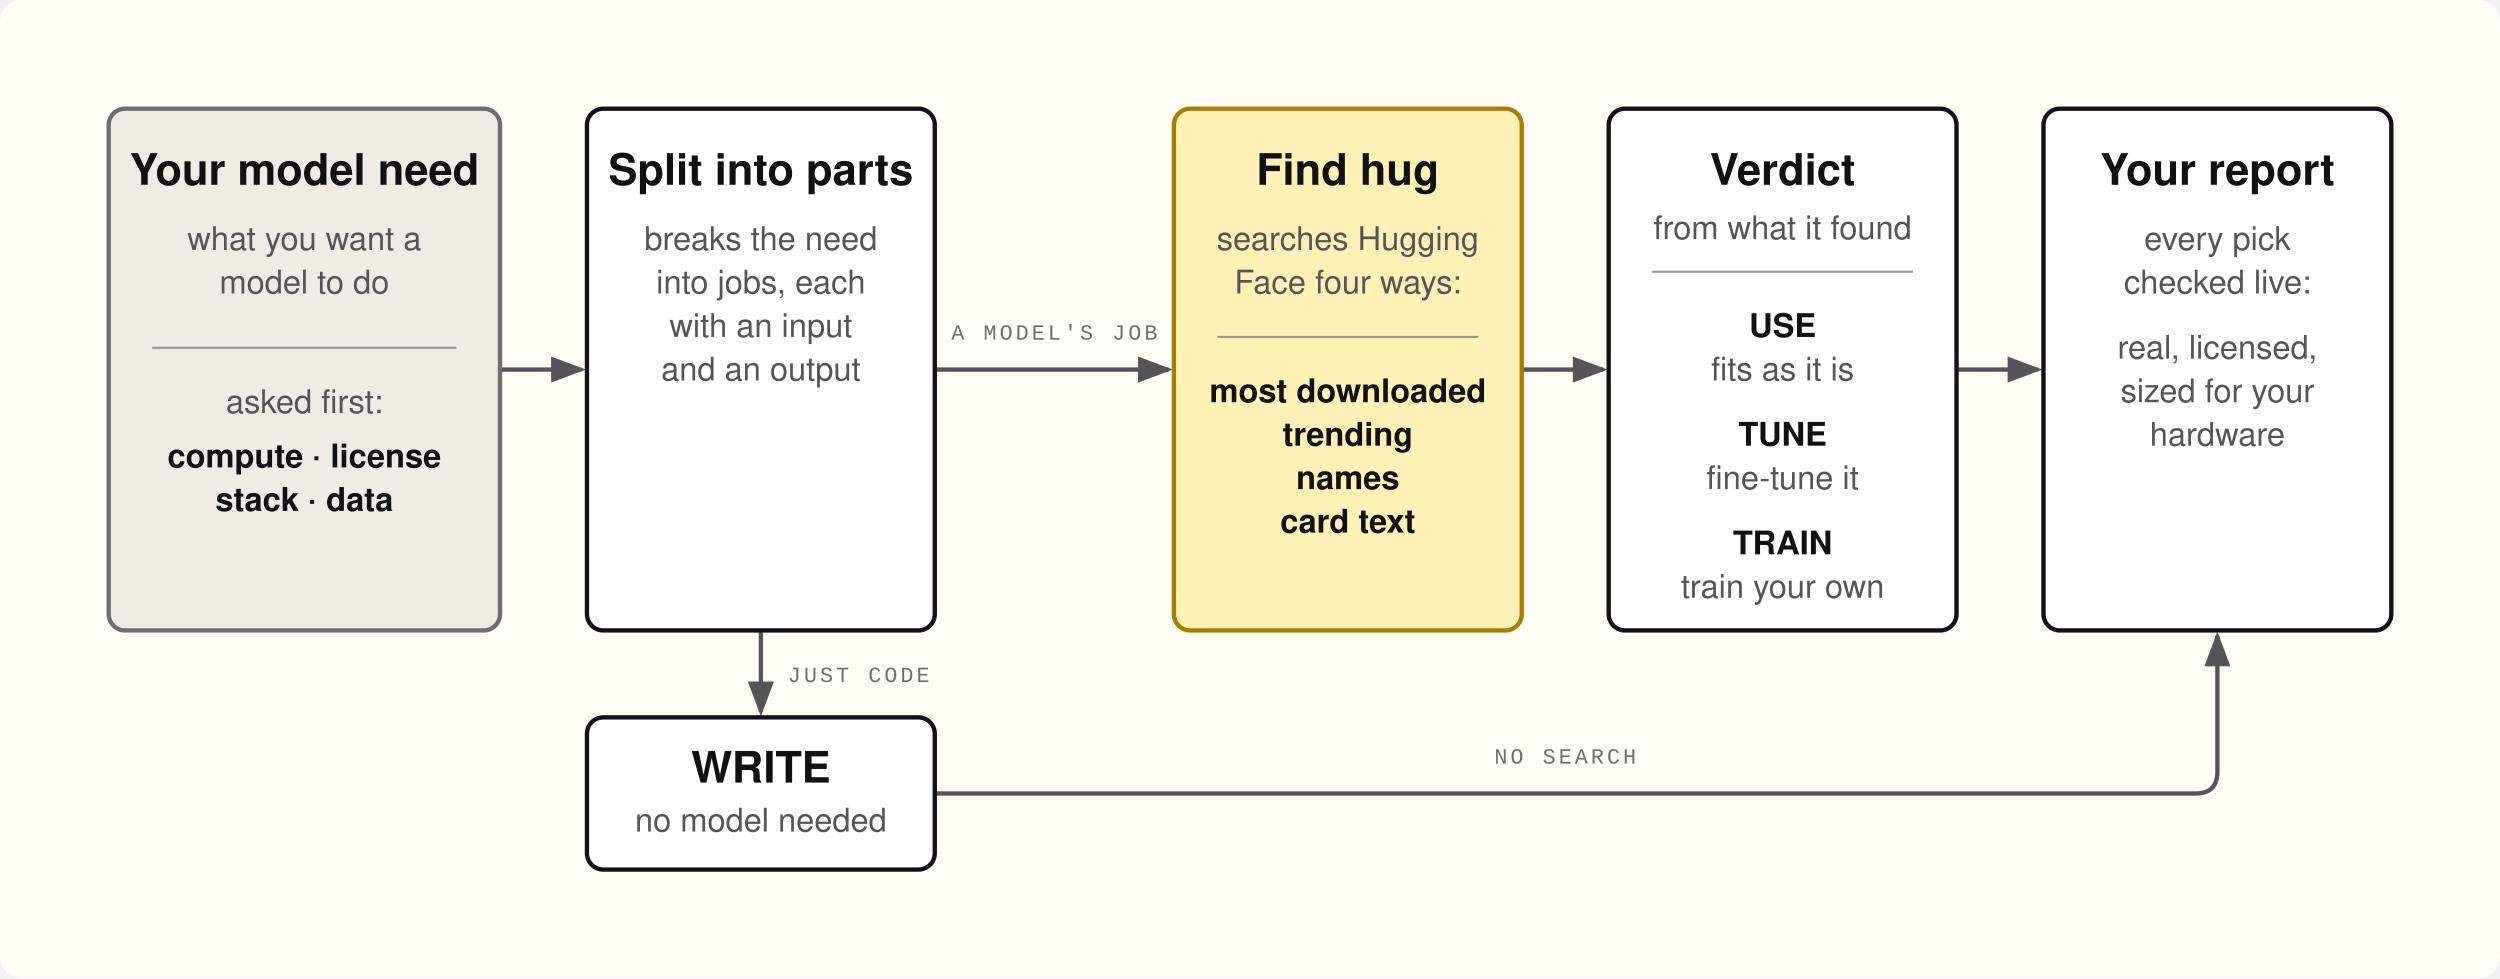
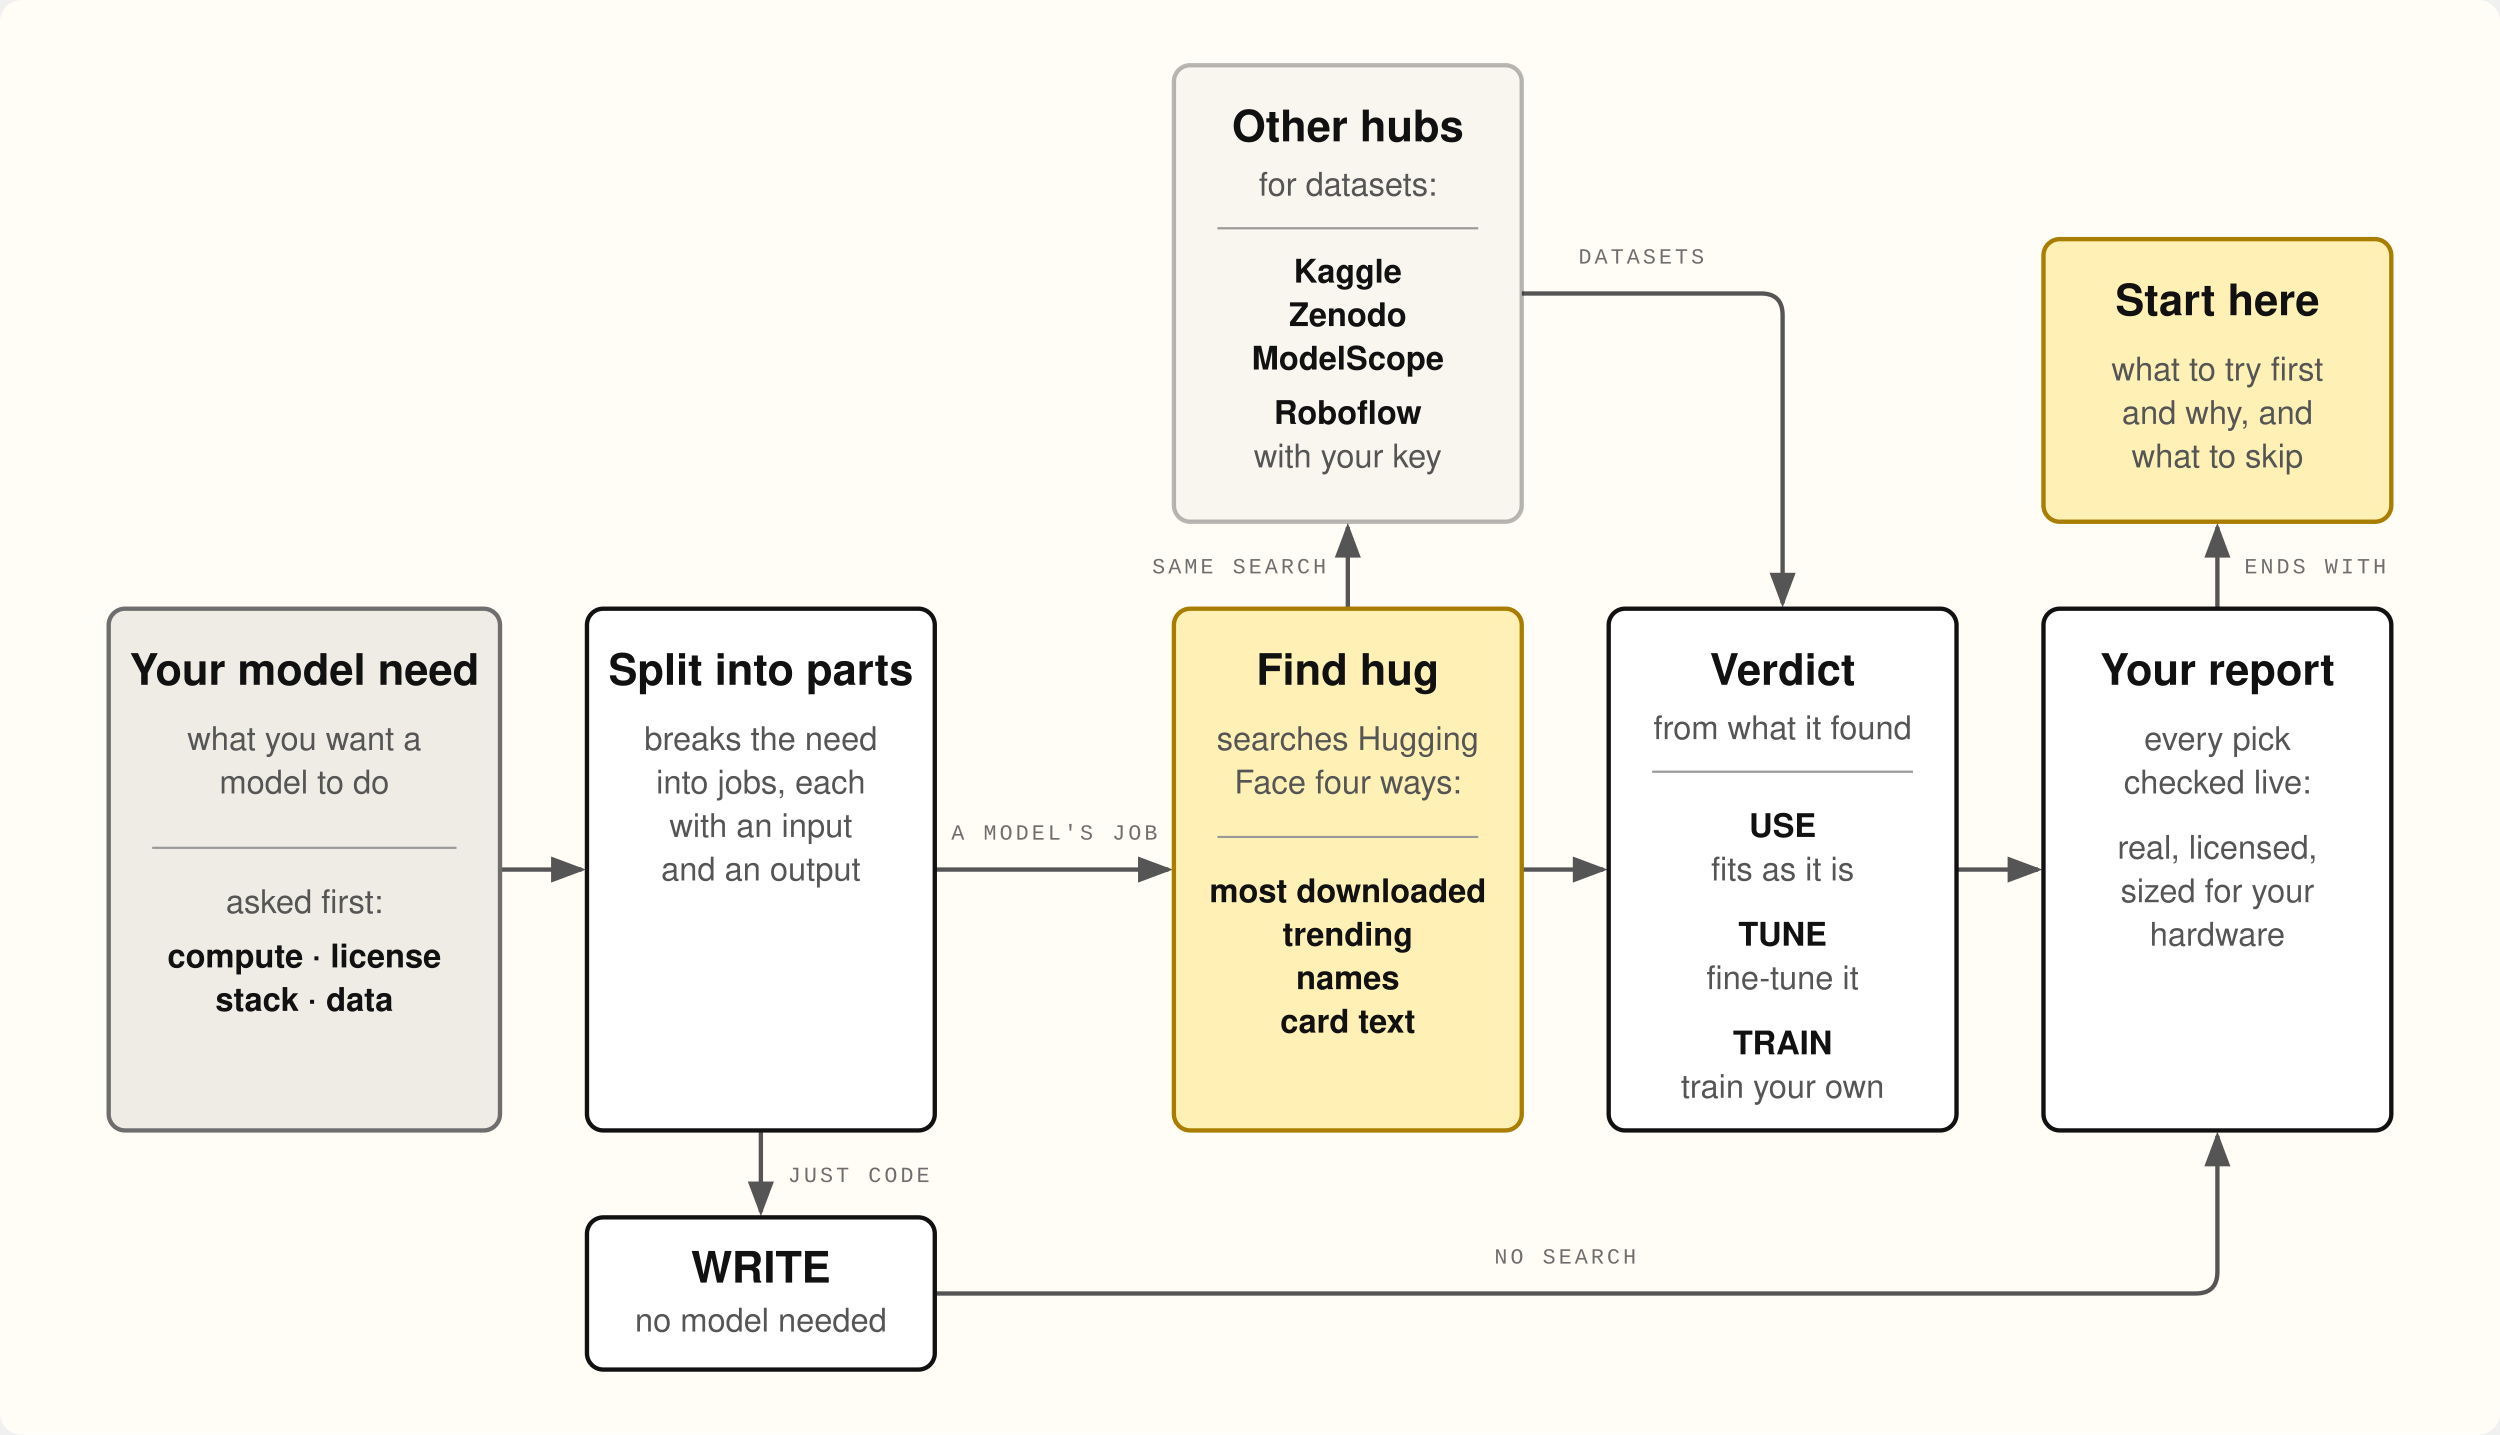
- <svg xmlns="http://www.w3.org/2000/svg" width="920" height="360" viewBox="0 32 920 360" role="img" aria-labelledby="flow-title flow-desc">
+ <svg xmlns="http://www.w3.org/2000/svg" width="920" height="528" viewBox="0 0 920 528" role="img" aria-labelledby="flow-title flow-desc">
  <defs>
    <marker id="flow-arrow" markerWidth="8" markerHeight="6" refX="7" refY="3" orient="auto">
      <polygon points="0 0, 8 3, 0 6" fill="#555555" />
    </marker>
  </defs>
-   <rect y="32" width="920" height="360" rx="8" fill="#fffdf5" />
-   <line x1="184" y1="168" x2="214" y2="168" stroke="#555555" stroke-width="1.6" marker-end="url(#flow-arrow)" />
-   <line x1="344" y1="168" x2="430" y2="168" stroke="#555555" stroke-width="1.6" marker-end="url(#flow-arrow)" />
-   <line x1="560" y1="168" x2="590" y2="168" stroke="#555555" stroke-width="1.6" marker-end="url(#flow-arrow)" />
-   <line x1="720" y1="168" x2="750" y2="168" stroke="#555555" stroke-width="1.6" marker-end="url(#flow-arrow)" />
-   <line x1="280" y1="264" x2="280" y2="294" stroke="#555555" stroke-width="1.6" marker-end="url(#flow-arrow)" />
-   <path d="M344 324 H808 Q816 324 816 316 V266" fill="none" stroke="#555555" stroke-width="1.6" marker-end="url(#flow-arrow)" />
-   <rect x="40" y="72" width="144" height="192" rx="6" fill="#fffdf5" />
-   <rect x="40" y="72" width="144" height="192" rx="6" fill="#555555" fill-opacity="0.10" stroke="#6e6e6e" stroke-width="1.6" />
-   <rect x="216" y="72" width="128" height="192" rx="6" fill="#fffdf5" />
-   <rect x="216" y="72" width="128" height="192" rx="6" fill="#ffffff" stroke="#111111" stroke-width="1.6" />
-   <rect x="432" y="72" width="128" height="192" rx="6" fill="#fffdf5" />
-   <rect x="432" y="72" width="128" height="192" rx="6" fill="#ffd21e" fill-opacity="0.30" stroke="#a87d00" stroke-width="1.6" />
-   <rect x="592" y="72" width="128" height="192" rx="6" fill="#fffdf5" />
-   <rect x="592" y="72" width="128" height="192" rx="6" fill="#ffffff" stroke="#111111" stroke-width="1.6" />
-   <rect x="752" y="72" width="128" height="192" rx="6" fill="#fffdf5" />
-   <rect x="752" y="72" width="128" height="192" rx="6" fill="#ffffff" stroke="#111111" stroke-width="1.6" />
-   <rect x="216" y="296" width="128" height="56" rx="6" fill="#fffdf5" />
-   <rect x="216" y="296" width="128" height="56" rx="6" fill="#ffffff" stroke="#111111" stroke-width="1.6" />
-   <line x1="56" y1="160" x2="168" y2="160" stroke="#999999" stroke-width="0.8" />
-   <line x1="448" y1="156" x2="544" y2="156" stroke="#999999" stroke-width="0.8" />
-   <line x1="608" y1="132" x2="704" y2="132" stroke="#999999" stroke-width="0.8" />
-   <rect x="348" y="148" width="80" height="12" rx="2" fill="#fffdf5" />
-   <text x="388" y="157" font-family="ui-monospace, SFMono-Regular, Consolas, 'Liberation Mono', monospace" font-size="8" fill="#6e6e6e" letter-spacing="0.14em" text-anchor="middle">A MODEL'S JOB</text>
-   <rect x="288" y="274" width="56" height="12" rx="2" fill="#fffdf5" />
-   <text x="316" y="283" font-family="ui-monospace, SFMono-Regular, Consolas, 'Liberation Mono', monospace" font-size="8" fill="#6e6e6e" letter-spacing="0.14em" text-anchor="middle">JUST CODE</text>
-   <rect x="548" y="304" width="56" height="12" rx="2" fill="#fffdf5" />
-   <text x="576" y="313" font-family="ui-monospace, SFMono-Regular, Consolas, 'Liberation Mono', monospace" font-size="8" fill="#6e6e6e" letter-spacing="0.14em" text-anchor="middle">NO SEARCH</text>
-   <text x="112" y="100" font-family="-apple-system, BlinkMacSystemFont, 'Segoe UI', Helvetica, Arial, sans-serif" font-size="16" font-weight="600" fill="#111111" text-anchor="middle">Your model need</text>
-   <text x="112" y="124" font-family="-apple-system, BlinkMacSystemFont, 'Segoe UI', Helvetica, Arial, sans-serif" font-size="12" fill="#555555" text-anchor="middle">what you want a</text>
-   <text x="112" y="140" font-family="-apple-system, BlinkMacSystemFont, 'Segoe UI', Helvetica, Arial, sans-serif" font-size="12" fill="#555555" text-anchor="middle">model to do</text>
-   <text x="112" y="184" font-family="-apple-system, BlinkMacSystemFont, 'Segoe UI', Helvetica, Arial, sans-serif" font-size="12" fill="#555555" text-anchor="middle">asked first:</text>
-   <text x="112" y="204" font-family="-apple-system, BlinkMacSystemFont, 'Segoe UI', Helvetica, Arial, sans-serif" font-size="12" font-weight="600" fill="#111111" text-anchor="middle">compute · license</text>
-   <text x="112" y="220" font-family="-apple-system, BlinkMacSystemFont, 'Segoe UI', Helvetica, Arial, sans-serif" font-size="12" font-weight="600" fill="#111111" text-anchor="middle">stack · data</text>
-   <text x="280" y="100" font-family="-apple-system, BlinkMacSystemFont, 'Segoe UI', Helvetica, Arial, sans-serif" font-size="16" font-weight="600" fill="#111111" text-anchor="middle">Split into parts</text>
-   <text x="280" y="124" font-family="-apple-system, BlinkMacSystemFont, 'Segoe UI', Helvetica, Arial, sans-serif" font-size="12" fill="#555555" text-anchor="middle">breaks the need</text>
-   <text x="280" y="140" font-family="-apple-system, BlinkMacSystemFont, 'Segoe UI', Helvetica, Arial, sans-serif" font-size="12" fill="#555555" text-anchor="middle">into jobs, each</text>
-   <text x="280" y="156" font-family="-apple-system, BlinkMacSystemFont, 'Segoe UI', Helvetica, Arial, sans-serif" font-size="12" fill="#555555" text-anchor="middle">with an input</text>
-   <text x="280" y="172" font-family="-apple-system, BlinkMacSystemFont, 'Segoe UI', Helvetica, Arial, sans-serif" font-size="12" fill="#555555" text-anchor="middle">and an output</text>
-   <text x="496" y="100" font-family="-apple-system, BlinkMacSystemFont, 'Segoe UI', Helvetica, Arial, sans-serif" font-size="16" font-weight="600" fill="#111111" text-anchor="middle">Find hug</text>
-   <text x="496" y="124" font-family="-apple-system, BlinkMacSystemFont, 'Segoe UI', Helvetica, Arial, sans-serif" font-size="12" fill="#555555" text-anchor="middle">searches Hugging</text>
-   <text x="496" y="140" font-family="-apple-system, BlinkMacSystemFont, 'Segoe UI', Helvetica, Arial, sans-serif" font-size="12" fill="#555555" text-anchor="middle">Face four ways:</text>
-   <text x="496" y="180" font-family="-apple-system, BlinkMacSystemFont, 'Segoe UI', Helvetica, Arial, sans-serif" font-size="12" font-weight="600" fill="#111111" text-anchor="middle">most downloaded</text>
-   <text x="496" y="196" font-family="-apple-system, BlinkMacSystemFont, 'Segoe UI', Helvetica, Arial, sans-serif" font-size="12" font-weight="600" fill="#111111" text-anchor="middle">trending</text>
-   <text x="496" y="212" font-family="-apple-system, BlinkMacSystemFont, 'Segoe UI', Helvetica, Arial, sans-serif" font-size="12" font-weight="600" fill="#111111" text-anchor="middle">names</text>
-   <text x="496" y="228" font-family="-apple-system, BlinkMacSystemFont, 'Segoe UI', Helvetica, Arial, sans-serif" font-size="12" font-weight="600" fill="#111111" text-anchor="middle">card text</text>
-   <text x="656" y="100" font-family="-apple-system, BlinkMacSystemFont, 'Segoe UI', Helvetica, Arial, sans-serif" font-size="16" font-weight="600" fill="#111111" text-anchor="middle">Verdict</text>
-   <text x="656" y="120" font-family="-apple-system, BlinkMacSystemFont, 'Segoe UI', Helvetica, Arial, sans-serif" font-size="12" fill="#555555" text-anchor="middle">from what it found</text>
-   <text x="656" y="156" font-family="-apple-system, BlinkMacSystemFont, 'Segoe UI', Helvetica, Arial, sans-serif" font-size="12" font-weight="600" fill="#111111" text-anchor="middle">USE</text>
-   <text x="656" y="172" font-family="-apple-system, BlinkMacSystemFont, 'Segoe UI', Helvetica, Arial, sans-serif" font-size="12" fill="#555555" text-anchor="middle">fits as it is</text>
-   <text x="656" y="196" font-family="-apple-system, BlinkMacSystemFont, 'Segoe UI', Helvetica, Arial, sans-serif" font-size="12" font-weight="600" fill="#111111" text-anchor="middle">TUNE</text>
-   <text x="656" y="212" font-family="-apple-system, BlinkMacSystemFont, 'Segoe UI', Helvetica, Arial, sans-serif" font-size="12" fill="#555555" text-anchor="middle">fine-tune it</text>
-   <text x="656" y="236" font-family="-apple-system, BlinkMacSystemFont, 'Segoe UI', Helvetica, Arial, sans-serif" font-size="12" font-weight="600" fill="#111111" text-anchor="middle">TRAIN</text>
-   <text x="656" y="252" font-family="-apple-system, BlinkMacSystemFont, 'Segoe UI', Helvetica, Arial, sans-serif" font-size="12" fill="#555555" text-anchor="middle">train your own</text>
-   <text x="816" y="100" font-family="-apple-system, BlinkMacSystemFont, 'Segoe UI', Helvetica, Arial, sans-serif" font-size="16" font-weight="600" fill="#111111" text-anchor="middle">Your report</text>
-   <text x="816" y="124" font-family="-apple-system, BlinkMacSystemFont, 'Segoe UI', Helvetica, Arial, sans-serif" font-size="12" fill="#555555" text-anchor="middle">every pick</text>
-   <text x="816" y="140" font-family="-apple-system, BlinkMacSystemFont, 'Segoe UI', Helvetica, Arial, sans-serif" font-size="12" fill="#555555" text-anchor="middle">checked live:</text>
-   <text x="816" y="164" font-family="-apple-system, BlinkMacSystemFont, 'Segoe UI', Helvetica, Arial, sans-serif" font-size="12" fill="#555555" text-anchor="middle">real, licensed,</text>
-   <text x="816" y="180" font-family="-apple-system, BlinkMacSystemFont, 'Segoe UI', Helvetica, Arial, sans-serif" font-size="12" fill="#555555" text-anchor="middle">sized for your</text>
-   <text x="816" y="196" font-family="-apple-system, BlinkMacSystemFont, 'Segoe UI', Helvetica, Arial, sans-serif" font-size="12" fill="#555555" text-anchor="middle">hardware</text>
-   <text x="280" y="320" font-family="-apple-system, BlinkMacSystemFont, 'Segoe UI', Helvetica, Arial, sans-serif" font-size="16" font-weight="600" fill="#111111" text-anchor="middle">WRITE</text>
-   <text x="280" y="338" font-family="-apple-system, BlinkMacSystemFont, 'Segoe UI', Helvetica, Arial, sans-serif" font-size="12" fill="#555555" text-anchor="middle">no model needed</text>
+   <rect width="920" height="528" rx="8" fill="#fffdf5" />
+   <line x1="184" y1="320" x2="214" y2="320" stroke="#555555" stroke-width="1.6" marker-end="url(#flow-arrow)" />
+   <line x1="344" y1="320" x2="430" y2="320" stroke="#555555" stroke-width="1.6" marker-end="url(#flow-arrow)" />
+   <line x1="560" y1="320" x2="590" y2="320" stroke="#555555" stroke-width="1.6" marker-end="url(#flow-arrow)" />
+   <line x1="720" y1="320" x2="750" y2="320" stroke="#555555" stroke-width="1.6" marker-end="url(#flow-arrow)" />
+   <line x1="496" y1="224" x2="496" y2="194" stroke="#555555" stroke-width="1.6" marker-end="url(#flow-arrow)" />
+   <path d="M560 108 H648 Q656 108 656 116 V222" fill="none" stroke="#555555" stroke-width="1.6" marker-end="url(#flow-arrow)" />
+   <line x1="816" y1="224" x2="816" y2="194" stroke="#555555" stroke-width="1.6" marker-end="url(#flow-arrow)" />
+   <line x1="280" y1="416" x2="280" y2="446" stroke="#555555" stroke-width="1.6" marker-end="url(#flow-arrow)" />
+   <path d="M344 476 H808 Q816 476 816 468 V418" fill="none" stroke="#555555" stroke-width="1.6" marker-end="url(#flow-arrow)" />
+   <rect x="40" y="224" width="144" height="192" rx="6" fill="#fffdf5" />
+   <rect x="40" y="224" width="144" height="192" rx="6" fill="#555555" fill-opacity="0.10" stroke="#6e6e6e" stroke-width="1.6" />
+   <rect x="216" y="224" width="128" height="192" rx="6" fill="#fffdf5" />
+   <rect x="216" y="224" width="128" height="192" rx="6" fill="#ffffff" stroke="#111111" stroke-width="1.6" />
+   <rect x="432" y="224" width="128" height="192" rx="6" fill="#fffdf5" />
+   <rect x="432" y="224" width="128" height="192" rx="6" fill="#ffd21e" fill-opacity="0.30" stroke="#a87d00" stroke-width="1.6" />
+   <rect x="592" y="224" width="128" height="192" rx="6" fill="#fffdf5" />
+   <rect x="592" y="224" width="128" height="192" rx="6" fill="#ffffff" stroke="#111111" stroke-width="1.6" />
+   <rect x="752" y="224" width="128" height="192" rx="6" fill="#fffdf5" />
+   <rect x="752" y="224" width="128" height="192" rx="6" fill="#ffffff" stroke="#111111" stroke-width="1.6" />
+   <rect x="432" y="24" width="128" height="168" rx="6" fill="#fffdf5" />
+   <rect x="432" y="24" width="128" height="168" rx="6" fill="#111111" fill-opacity="0.03" stroke="#111111" stroke-opacity="0.30" stroke-width="1.6" />
+   <rect x="752" y="88" width="128" height="104" rx="6" fill="#fffdf5" />
+   <rect x="752" y="88" width="128" height="104" rx="6" fill="#ffd21e" fill-opacity="0.30" stroke="#a87d00" stroke-width="1.6" />
+   <rect x="216" y="448" width="128" height="56" rx="6" fill="#fffdf5" />
+   <rect x="216" y="448" width="128" height="56" rx="6" fill="#ffffff" stroke="#111111" stroke-width="1.6" />
+   <line x1="56" y1="312" x2="168" y2="312" stroke="#999999" stroke-width="0.8" />
+   <line x1="448" y1="308" x2="544" y2="308" stroke="#999999" stroke-width="0.8" />
+   <line x1="608" y1="284" x2="704" y2="284" stroke="#999999" stroke-width="0.8" />
+   <line x1="448" y1="84" x2="544" y2="84" stroke="#999999" stroke-width="0.8" />
+   <rect x="348" y="300" width="80" height="12" rx="2" fill="#fffdf5" />
+   <text x="388" y="309" font-family="ui-monospace, SFMono-Regular, Consolas, 'Liberation Mono', monospace" font-size="8" fill="#6e6e6e" letter-spacing="0.14em" text-anchor="middle">A MODEL'S JOB</text>
+   <rect x="424" y="202" width="64" height="12" rx="2" fill="#fffdf5" />
+   <text x="456" y="211" font-family="ui-monospace, SFMono-Regular, Consolas, 'Liberation Mono', monospace" font-size="8" fill="#6e6e6e" letter-spacing="0.14em" text-anchor="middle">SAME SEARCH</text>
+   <rect x="572" y="88" width="64" height="12" rx="2" fill="#fffdf5" />
+   <text x="604" y="97" font-family="ui-monospace, SFMono-Regular, Consolas, 'Liberation Mono', monospace" font-size="8" fill="#6e6e6e" letter-spacing="0.14em" text-anchor="middle">DATASETS</text>
+   <rect x="824" y="202" width="56" height="12" rx="2" fill="#fffdf5" />
+   <text x="852" y="211" font-family="ui-monospace, SFMono-Regular, Consolas, 'Liberation Mono', monospace" font-size="8" fill="#6e6e6e" letter-spacing="0.14em" text-anchor="middle">ENDS WITH</text>
+   <rect x="288" y="426" width="56" height="12" rx="2" fill="#fffdf5" />
+   <text x="316" y="435" font-family="ui-monospace, SFMono-Regular, Consolas, 'Liberation Mono', monospace" font-size="8" fill="#6e6e6e" letter-spacing="0.14em" text-anchor="middle">JUST CODE</text>
+   <rect x="548" y="456" width="56" height="12" rx="2" fill="#fffdf5" />
+   <text x="576" y="465" font-family="ui-monospace, SFMono-Regular, Consolas, 'Liberation Mono', monospace" font-size="8" fill="#6e6e6e" letter-spacing="0.14em" text-anchor="middle">NO SEARCH</text>
+   <text x="112" y="252" font-family="-apple-system, BlinkMacSystemFont, 'Segoe UI', Helvetica, Arial, sans-serif" font-size="16" font-weight="600" fill="#111111" text-anchor="middle">Your model need</text>
+   <text x="112" y="276" font-family="-apple-system, BlinkMacSystemFont, 'Segoe UI', Helvetica, Arial, sans-serif" font-size="12" fill="#555555" text-anchor="middle">what you want a</text>
+   <text x="112" y="292" font-family="-apple-system, BlinkMacSystemFont, 'Segoe UI', Helvetica, Arial, sans-serif" font-size="12" fill="#555555" text-anchor="middle">model to do</text>
+   <text x="112" y="336" font-family="-apple-system, BlinkMacSystemFont, 'Segoe UI', Helvetica, Arial, sans-serif" font-size="12" fill="#555555" text-anchor="middle">asked first:</text>
+   <text x="112" y="356" font-family="-apple-system, BlinkMacSystemFont, 'Segoe UI', Helvetica, Arial, sans-serif" font-size="12" font-weight="600" fill="#111111" text-anchor="middle">compute · license</text>
+   <text x="112" y="372" font-family="-apple-system, BlinkMacSystemFont, 'Segoe UI', Helvetica, Arial, sans-serif" font-size="12" font-weight="600" fill="#111111" text-anchor="middle">stack · data</text>
+   <text x="280" y="252" font-family="-apple-system, BlinkMacSystemFont, 'Segoe UI', Helvetica, Arial, sans-serif" font-size="16" font-weight="600" fill="#111111" text-anchor="middle">Split into parts</text>
+   <text x="280" y="276" font-family="-apple-system, BlinkMacSystemFont, 'Segoe UI', Helvetica, Arial, sans-serif" font-size="12" fill="#555555" text-anchor="middle">breaks the need</text>
+   <text x="280" y="292" font-family="-apple-system, BlinkMacSystemFont, 'Segoe UI', Helvetica, Arial, sans-serif" font-size="12" fill="#555555" text-anchor="middle">into jobs, each</text>
+   <text x="280" y="308" font-family="-apple-system, BlinkMacSystemFont, 'Segoe UI', Helvetica, Arial, sans-serif" font-size="12" fill="#555555" text-anchor="middle">with an input</text>
+   <text x="280" y="324" font-family="-apple-system, BlinkMacSystemFont, 'Segoe UI', Helvetica, Arial, sans-serif" font-size="12" fill="#555555" text-anchor="middle">and an output</text>
+   <text x="496" y="252" font-family="-apple-system, BlinkMacSystemFont, 'Segoe UI', Helvetica, Arial, sans-serif" font-size="16" font-weight="600" fill="#111111" text-anchor="middle">Find hug</text>
+   <text x="496" y="276" font-family="-apple-system, BlinkMacSystemFont, 'Segoe UI', Helvetica, Arial, sans-serif" font-size="12" fill="#555555" text-anchor="middle">searches Hugging</text>
+   <text x="496" y="292" font-family="-apple-system, BlinkMacSystemFont, 'Segoe UI', Helvetica, Arial, sans-serif" font-size="12" fill="#555555" text-anchor="middle">Face four ways:</text>
+   <text x="496" y="332" font-family="-apple-system, BlinkMacSystemFont, 'Segoe UI', Helvetica, Arial, sans-serif" font-size="12" font-weight="600" fill="#111111" text-anchor="middle">most downloaded</text>
+   <text x="496" y="348" font-family="-apple-system, BlinkMacSystemFont, 'Segoe UI', Helvetica, Arial, sans-serif" font-size="12" font-weight="600" fill="#111111" text-anchor="middle">trending</text>
+   <text x="496" y="364" font-family="-apple-system, BlinkMacSystemFont, 'Segoe UI', Helvetica, Arial, sans-serif" font-size="12" font-weight="600" fill="#111111" text-anchor="middle">names</text>
+   <text x="496" y="380" font-family="-apple-system, BlinkMacSystemFont, 'Segoe UI', Helvetica, Arial, sans-serif" font-size="12" font-weight="600" fill="#111111" text-anchor="middle">card text</text>
+   <text x="496" y="52" font-family="-apple-system, BlinkMacSystemFont, 'Segoe UI', Helvetica, Arial, sans-serif" font-size="16" font-weight="600" fill="#111111" text-anchor="middle">Other hubs</text>
+   <text x="496" y="72" font-family="-apple-system, BlinkMacSystemFont, 'Segoe UI', Helvetica, Arial, sans-serif" font-size="12" fill="#555555" text-anchor="middle">for datasets:</text>
+   <text x="496" y="104" font-family="-apple-system, BlinkMacSystemFont, 'Segoe UI', Helvetica, Arial, sans-serif" font-size="12" font-weight="600" fill="#111111" text-anchor="middle">Kaggle</text>
+   <text x="496" y="120" font-family="-apple-system, BlinkMacSystemFont, 'Segoe UI', Helvetica, Arial, sans-serif" font-size="12" font-weight="600" fill="#111111" text-anchor="middle">Zenodo</text>
+   <text x="496" y="136" font-family="-apple-system, BlinkMacSystemFont, 'Segoe UI', Helvetica, Arial, sans-serif" font-size="12" font-weight="600" fill="#111111" text-anchor="middle">ModelScope</text>
+   <text x="496" y="156" font-family="-apple-system, BlinkMacSystemFont, 'Segoe UI', Helvetica, Arial, sans-serif" font-size="12" font-weight="600" fill="#111111" text-anchor="middle">Roboflow</text>
+   <text x="496" y="172" font-family="-apple-system, BlinkMacSystemFont, 'Segoe UI', Helvetica, Arial, sans-serif" font-size="12" fill="#555555" text-anchor="middle">with your key</text>
+   <text x="656" y="252" font-family="-apple-system, BlinkMacSystemFont, 'Segoe UI', Helvetica, Arial, sans-serif" font-size="16" font-weight="600" fill="#111111" text-anchor="middle">Verdict</text>
+   <text x="656" y="272" font-family="-apple-system, BlinkMacSystemFont, 'Segoe UI', Helvetica, Arial, sans-serif" font-size="12" fill="#555555" text-anchor="middle">from what it found</text>
+   <text x="656" y="308" font-family="-apple-system, BlinkMacSystemFont, 'Segoe UI', Helvetica, Arial, sans-serif" font-size="12" font-weight="600" fill="#111111" text-anchor="middle">USE</text>
+   <text x="656" y="324" font-family="-apple-system, BlinkMacSystemFont, 'Segoe UI', Helvetica, Arial, sans-serif" font-size="12" fill="#555555" text-anchor="middle">fits as it is</text>
+   <text x="656" y="348" font-family="-apple-system, BlinkMacSystemFont, 'Segoe UI', Helvetica, Arial, sans-serif" font-size="12" font-weight="600" fill="#111111" text-anchor="middle">TUNE</text>
+   <text x="656" y="364" font-family="-apple-system, BlinkMacSystemFont, 'Segoe UI', Helvetica, Arial, sans-serif" font-size="12" fill="#555555" text-anchor="middle">fine-tune it</text>
+   <text x="656" y="388" font-family="-apple-system, BlinkMacSystemFont, 'Segoe UI', Helvetica, Arial, sans-serif" font-size="12" font-weight="600" fill="#111111" text-anchor="middle">TRAIN</text>
+   <text x="656" y="404" font-family="-apple-system, BlinkMacSystemFont, 'Segoe UI', Helvetica, Arial, sans-serif" font-size="12" fill="#555555" text-anchor="middle">train your own</text>
+   <text x="816" y="252" font-family="-apple-system, BlinkMacSystemFont, 'Segoe UI', Helvetica, Arial, sans-serif" font-size="16" font-weight="600" fill="#111111" text-anchor="middle">Your report</text>
+   <text x="816" y="276" font-family="-apple-system, BlinkMacSystemFont, 'Segoe UI', Helvetica, Arial, sans-serif" font-size="12" fill="#555555" text-anchor="middle">every pick</text>
+   <text x="816" y="292" font-family="-apple-system, BlinkMacSystemFont, 'Segoe UI', Helvetica, Arial, sans-serif" font-size="12" fill="#555555" text-anchor="middle">checked live:</text>
+   <text x="816" y="316" font-family="-apple-system, BlinkMacSystemFont, 'Segoe UI', Helvetica, Arial, sans-serif" font-size="12" fill="#555555" text-anchor="middle">real, licensed,</text>
+   <text x="816" y="332" font-family="-apple-system, BlinkMacSystemFont, 'Segoe UI', Helvetica, Arial, sans-serif" font-size="12" fill="#555555" text-anchor="middle">sized for your</text>
+   <text x="816" y="348" font-family="-apple-system, BlinkMacSystemFont, 'Segoe UI', Helvetica, Arial, sans-serif" font-size="12" fill="#555555" text-anchor="middle">hardware</text>
+   <text x="816" y="116" font-family="-apple-system, BlinkMacSystemFont, 'Segoe UI', Helvetica, Arial, sans-serif" font-size="16" font-weight="600" fill="#111111" text-anchor="middle">Start here</text>
+   <text x="816" y="140" font-family="-apple-system, BlinkMacSystemFont, 'Segoe UI', Helvetica, Arial, sans-serif" font-size="12" fill="#555555" text-anchor="middle">what to try first</text>
+   <text x="816" y="156" font-family="-apple-system, BlinkMacSystemFont, 'Segoe UI', Helvetica, Arial, sans-serif" font-size="12" fill="#555555" text-anchor="middle">and why, and</text>
+   <text x="816" y="172" font-family="-apple-system, BlinkMacSystemFont, 'Segoe UI', Helvetica, Arial, sans-serif" font-size="12" fill="#555555" text-anchor="middle">what to skip</text>
+   <text x="280" y="472" font-family="-apple-system, BlinkMacSystemFont, 'Segoe UI', Helvetica, Arial, sans-serif" font-size="16" font-weight="600" fill="#111111" text-anchor="middle">WRITE</text>
+   <text x="280" y="490" font-family="-apple-system, BlinkMacSystemFont, 'Segoe UI', Helvetica, Arial, sans-serif" font-size="12" fill="#555555" text-anchor="middle">no model needed</text>
</svg>
